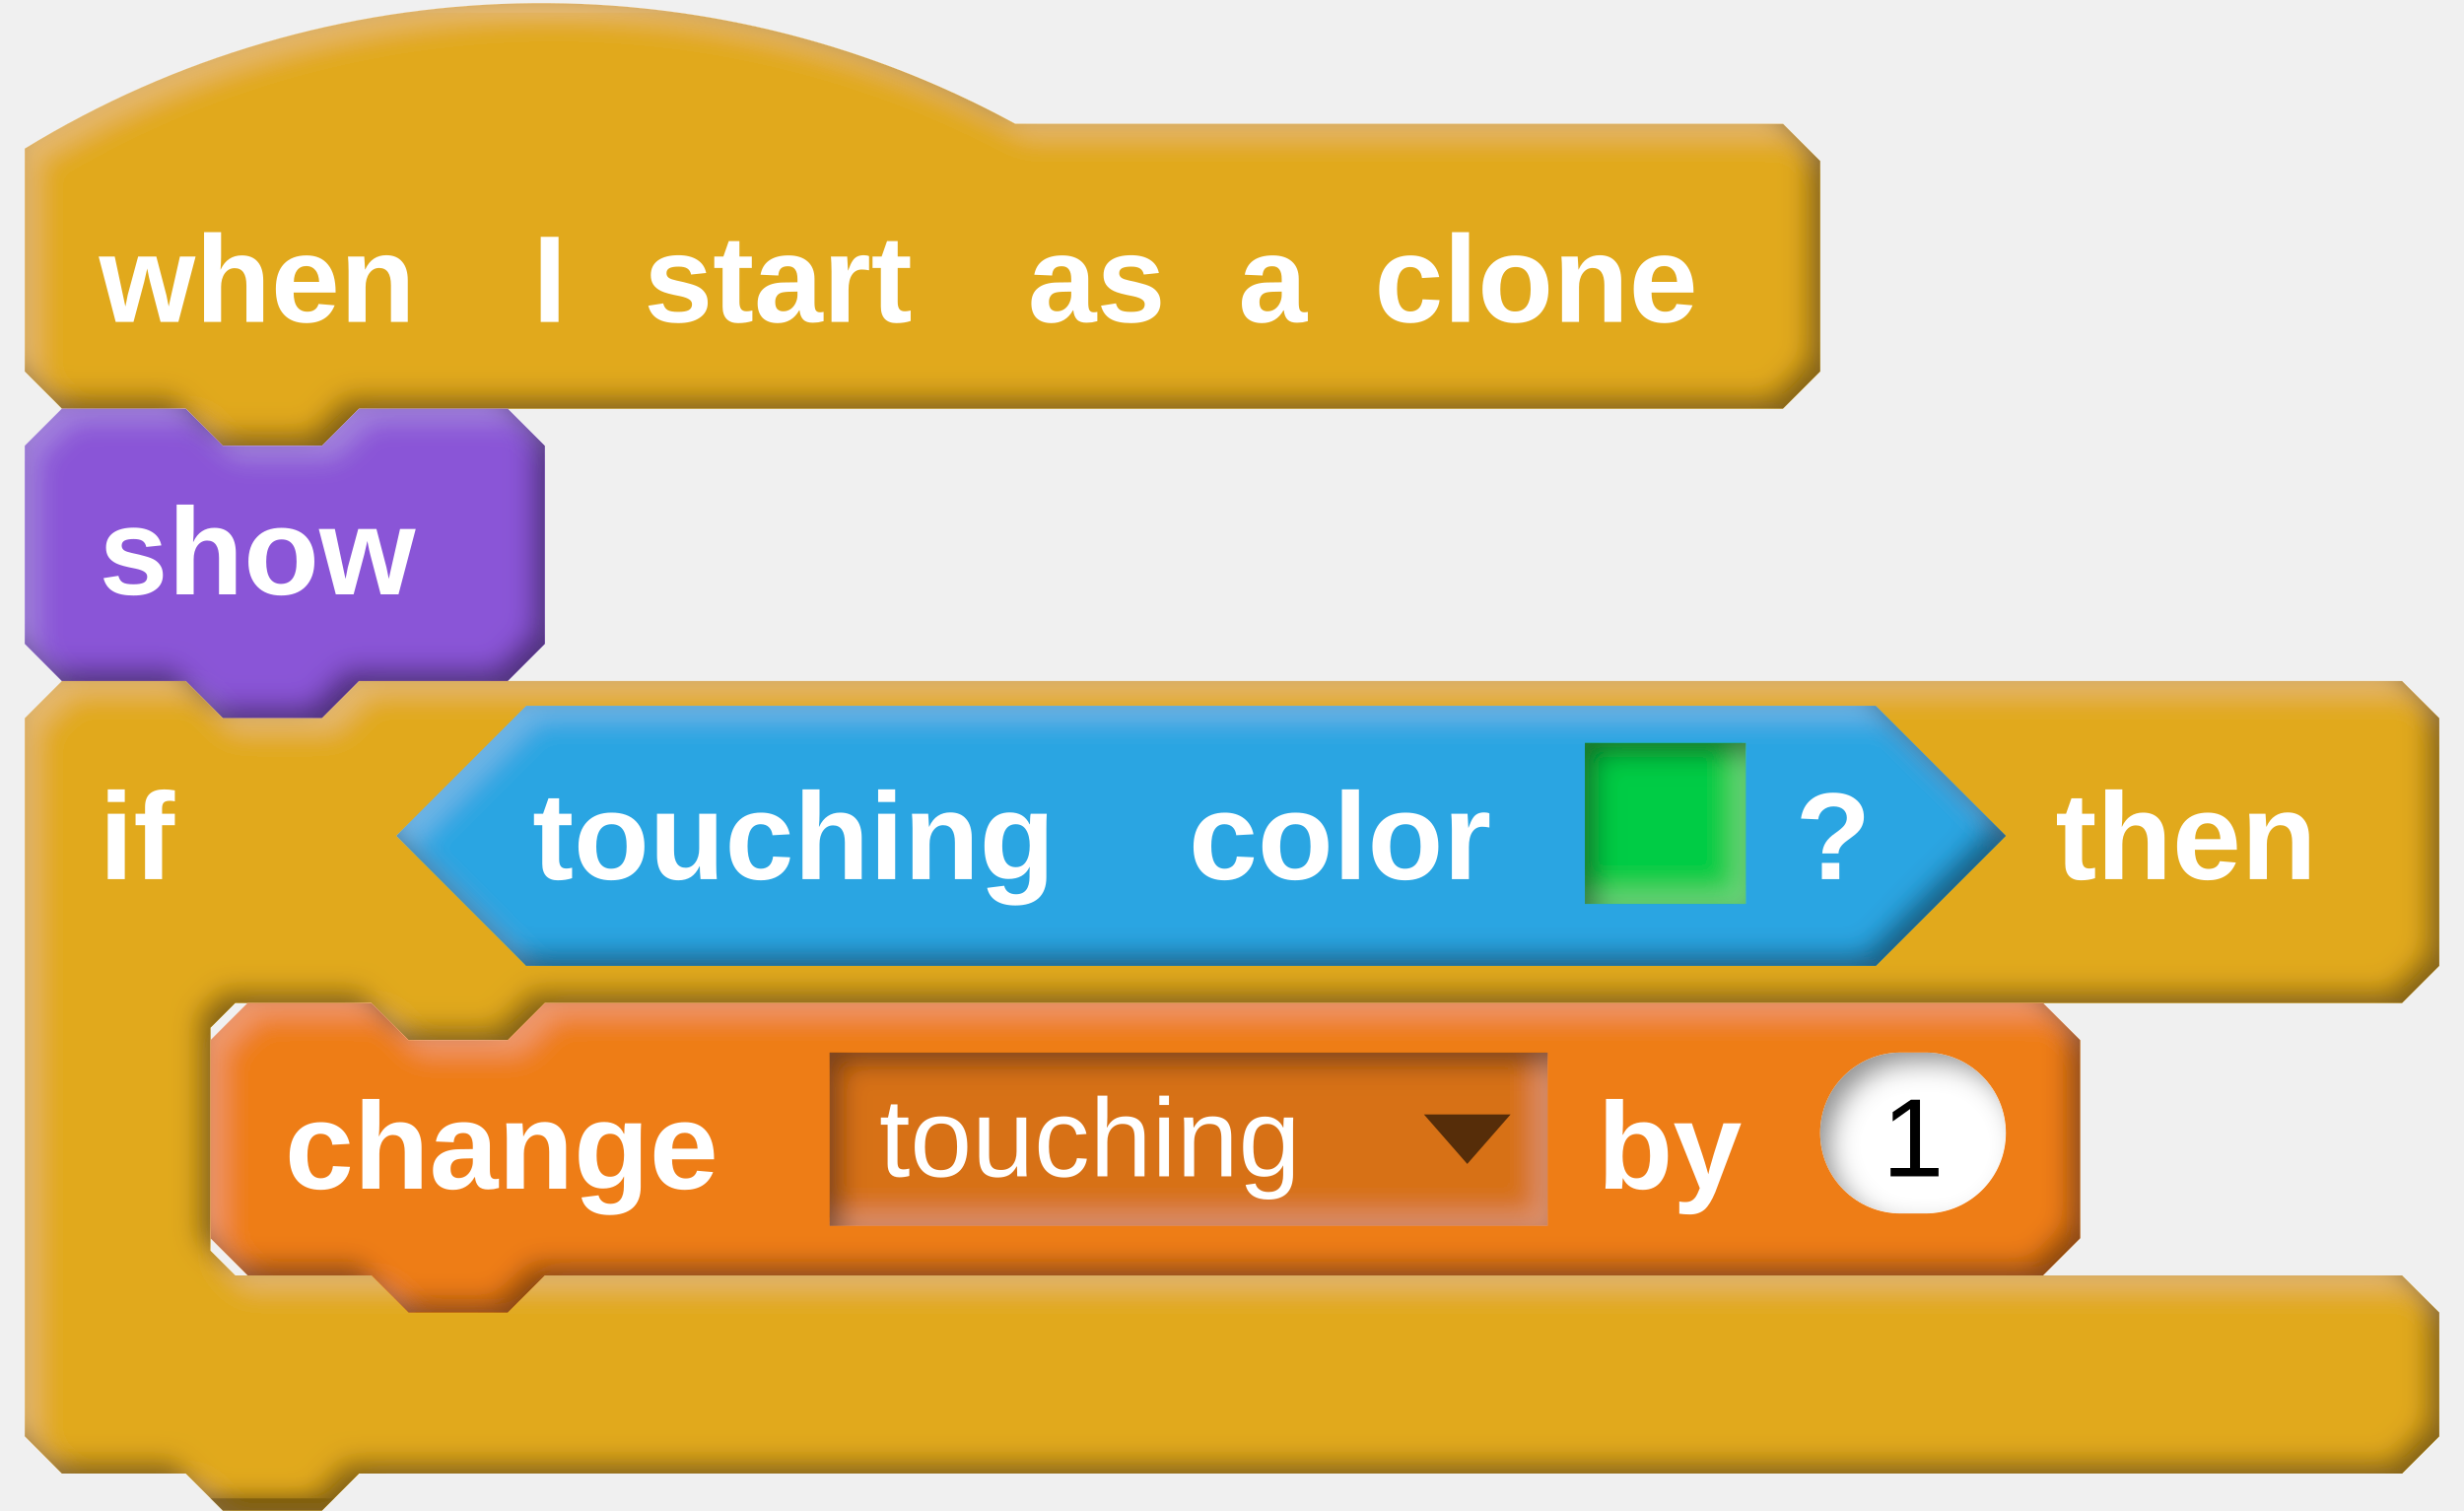
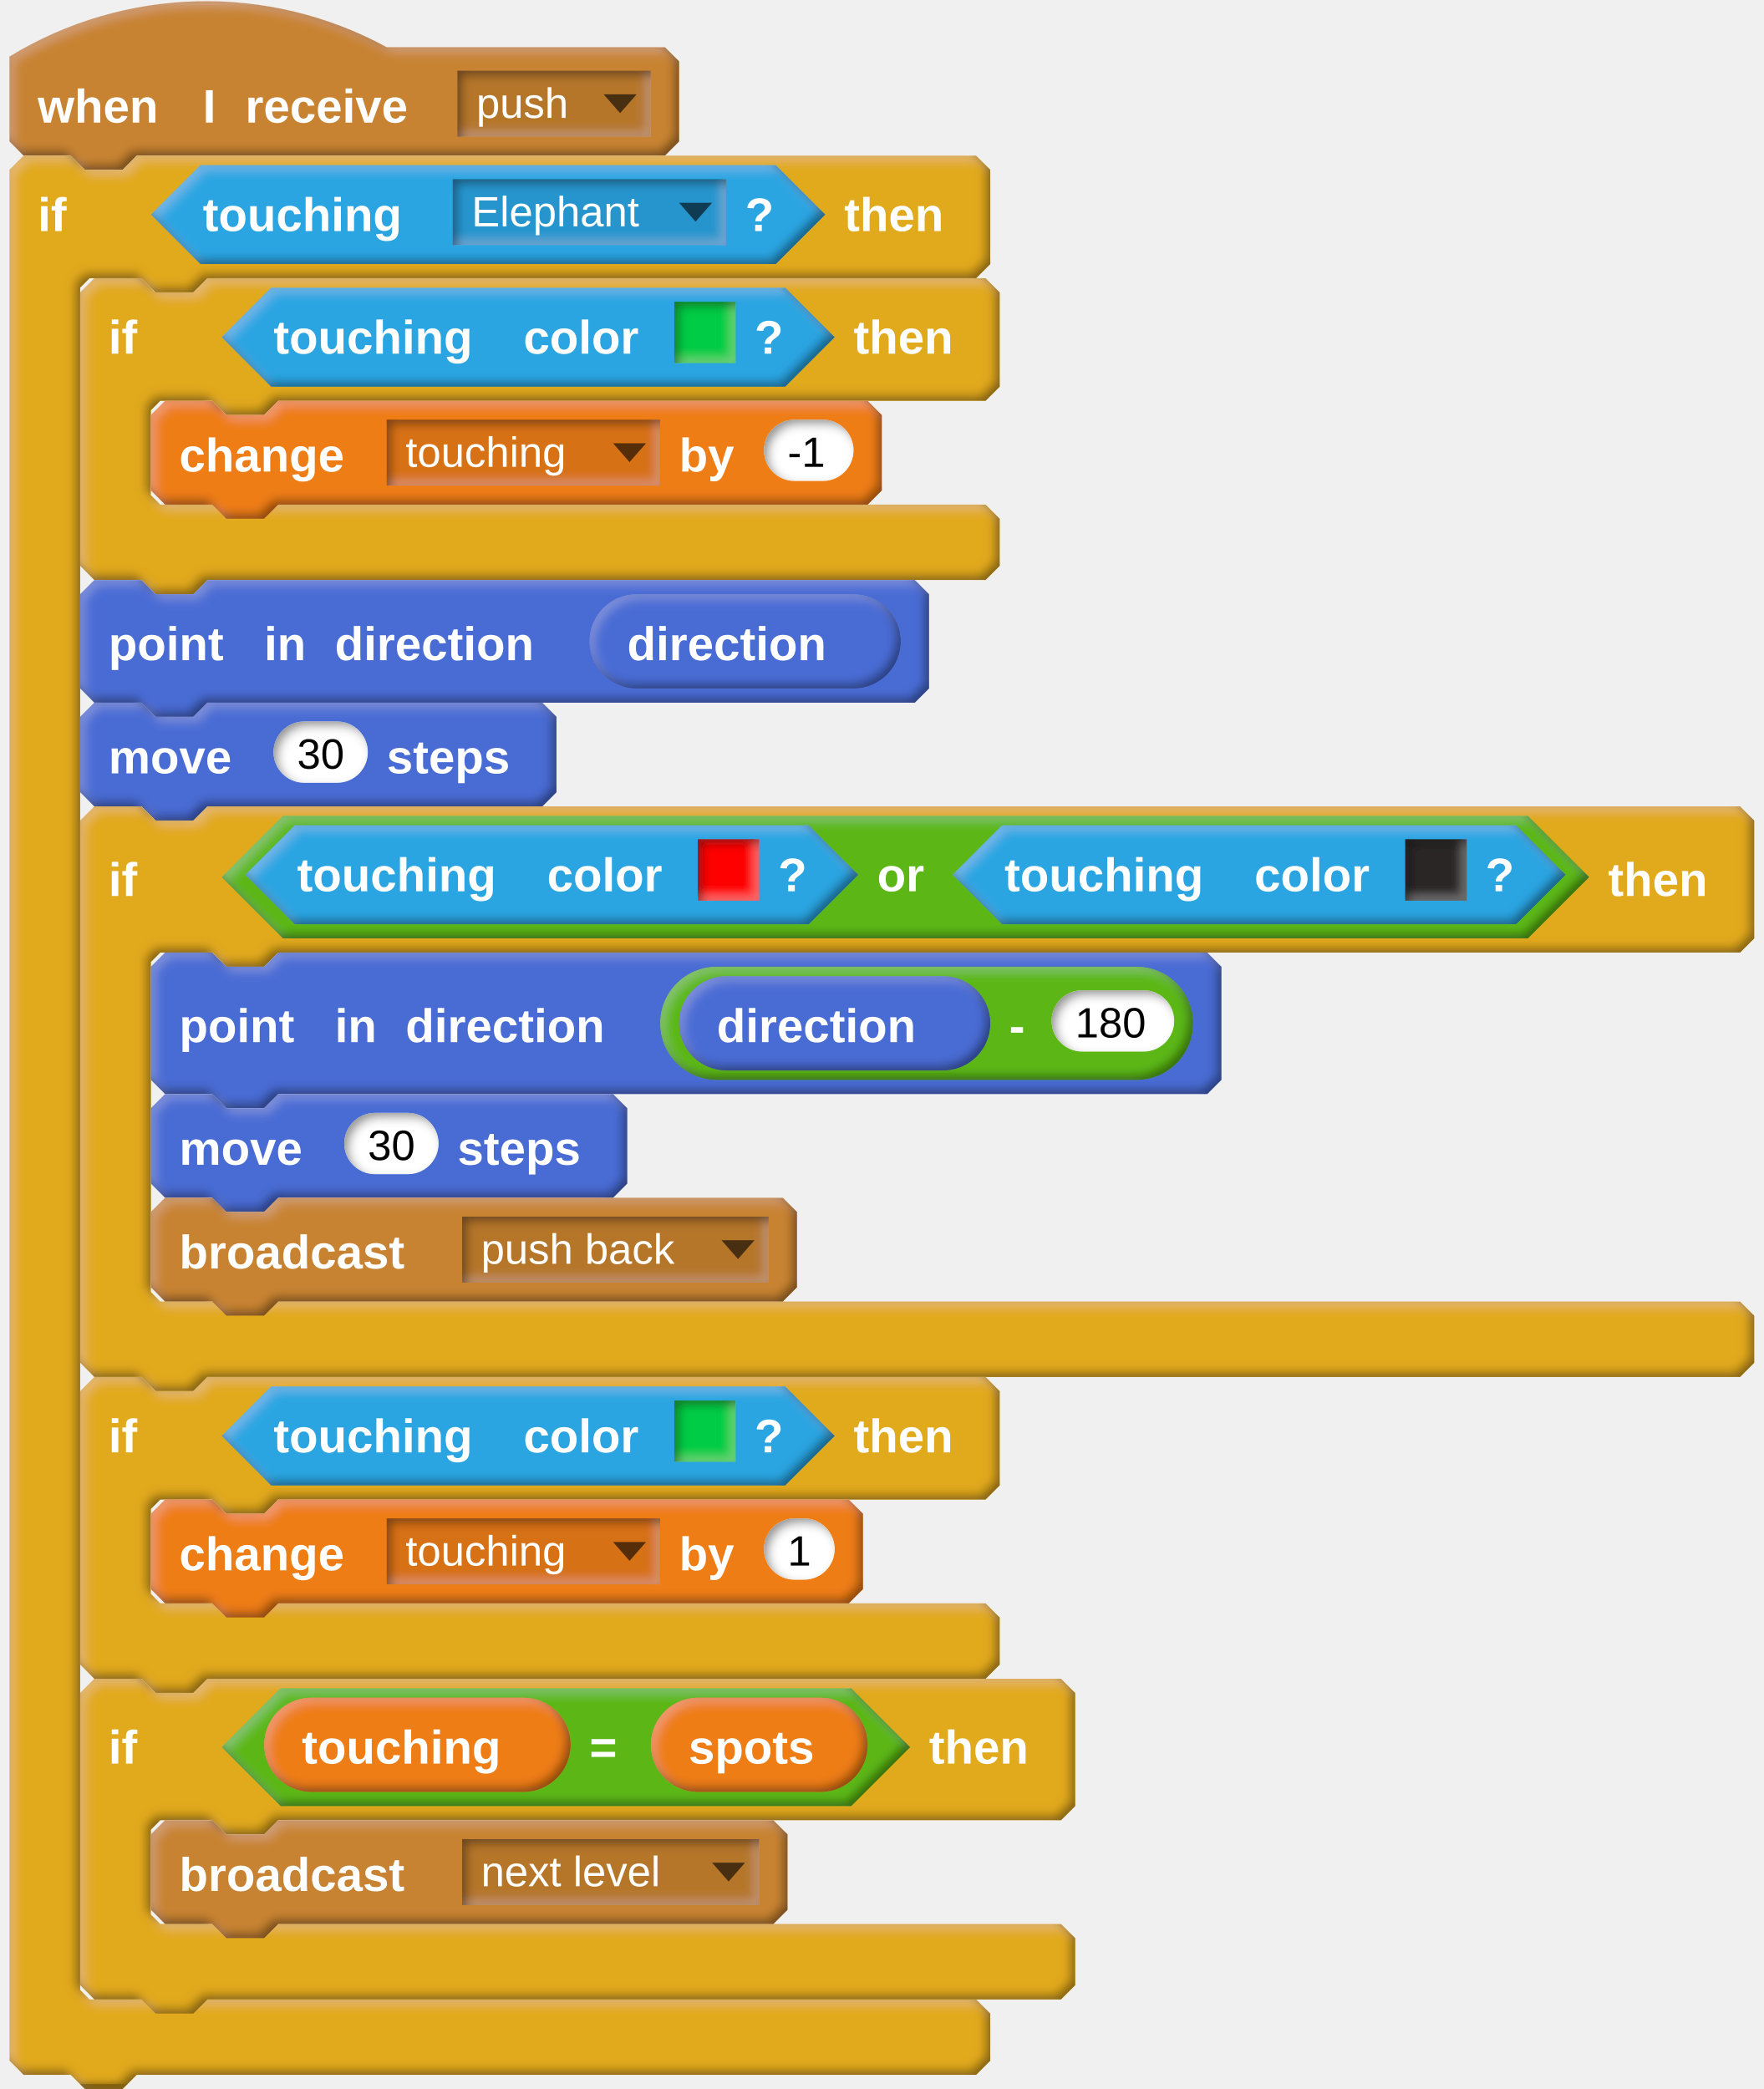
- <svg xmlns="http://www.w3.org/2000/svg" version="1.1" width="199" height="122">
+ <svg xmlns="http://www.w3.org/2000/svg" version="1.1" width="374" height="443">
  <defs>
    <filter id="bevelFilter" x0="-50%" y0="-50%" width="200%" height="200%">
      <feGaussianBlur result="blur-1" in="SourceAlpha" stdDeviation="1 1" />
      <feFlood result="flood-2" in="undefined" flood-color="#fff" flood-opacity="0.15" />
      <feOffset result="offset-3" in="blur-1" dx="1" dy="1" />
      <feComposite result="comp-4" operator="arithmetic" in="SourceAlpha" in2="offset-3" k2="1" k3="-1" />
      <feComposite result="comp-5" operator="in" in="flood-2" in2="comp-4" />
      <feFlood result="flood-6" in="undefined" flood-color="#000" flood-opacity="0.7" />
      <feOffset result="offset-7" in="blur-1" dx="-1" dy="-1" />
      <feComposite result="comp-8" operator="arithmetic" in="SourceAlpha" in2="offset-7" k2="1" k3="-1" />
      <feComposite result="comp-9" operator="in" in="flood-6" in2="comp-8" />
      <feMerge result="merge-10">
        <feMergeNode in="SourceGraphic" />
        <feMergeNode in="comp-5" />
        <feMergeNode in="comp-9" />
      </feMerge>
    </filter>
    <filter id="inputBevelFilter" x0="-50%" y0="-50%" width="200%" height="200%">
      <feGaussianBlur result="blur-1" in="SourceAlpha" stdDeviation="1 1" />
      <feFlood result="flood-2" in="undefined" flood-color="#fff" flood-opacity="0.15" />
      <feOffset result="offset-3" in="blur-1" dx="-1" dy="-1" />
      <feComposite result="comp-4" operator="arithmetic" in="SourceAlpha" in2="offset-3" k2="1" k3="-1" />
      <feComposite result="comp-5" operator="in" in="flood-2" in2="comp-4" />
      <feFlood result="flood-6" in="undefined" flood-color="#000" flood-opacity="0.7" />
      <feOffset result="offset-7" in="blur-1" dx="1" dy="1" />
      <feComposite result="comp-8" operator="arithmetic" in="SourceAlpha" in2="offset-7" k2="1" k3="-1" />
      <feComposite result="comp-9" operator="in" in="flood-6" in2="comp-8" />
      <feMerge result="merge-10">
        <feMergeNode in="SourceGraphic" />
        <feMergeNode in="comp-5" />
        <feMergeNode in="comp-9" />
      </feMerge>
    </filter>
    <filter id="inputDarkFilter" x0="-50%" y0="-50%" width="200%" height="200%">
      <feFlood result="flood-1" in="undefined" flood-color="#000" flood-opacity="0.2" />
      <feComposite result="comp-2" operator="in" in="flood-1" in2="SourceAlpha" />
      <feMerge result="merge-3">
        <feMergeNode in="SourceGraphic" />
        <feMergeNode in="comp-2" />
      </feMerge>
    </filter>
    <path d="M1.504 21L0 19.493 4.567 0h1.948l-.5 2.418s1.002-.502 3.006 0c2.006.503 3.008 2.01 6.517 2.01 3.508 0 4.463-.545 4.463-.545l-.823 9.892s-2.137 1.005-5.144.696c-3.007-.307-3.007-2.007-6.014-2.51-3.008-.502-4.512.503-4.512.503L1.504 21z" fill="#3f8d15" id="greenFlag" />
    <path d="M6.724 0C3.01 0 0 2.91 0 6.5c0 2.316 1.253 4.35 3.14 5.5H5.17v-1.256C3.364 10.126 2.07 8.46 2.07 6.5 2.07 4.015 4.152 2 6.723 2c1.14 0 2.184.396 2.993 1.053L8.31 4.13c-.45.344-.398.826.11 1.08L15 8.5 13.858.992c-.083-.547-.514-.714-.963-.37l-1.532 1.172A6.825 6.825 0 0 0 6.723 0z" fill="#fff" id="turnRight" />
    <path d="M3.637 1.794A6.825 6.825 0 0 1 8.277 0C11.99 0 15 2.91 15 6.5c0 2.316-1.253 4.35-3.14 5.5H9.83v-1.256c1.808-.618 3.103-2.285 3.103-4.244 0-2.485-2.083-4.5-4.654-4.5-1.14 0-2.184.396-2.993 1.053L6.69 4.13c.45.344.398.826-.11 1.08L0 8.5 1.142.992c.083-.547.514-.714.963-.37l1.532 1.172z" fill="#fff" id="turnLeft" />
    <path d="M0 0L4 4L0 8Z" fill="#111" id="addInput" />
    <path d="M4 0L4 8L0 4Z" fill="#111" id="delInput" />
    <g id="loopArrow">
      <path d="M8 0l2 -2l0 -3l3 0l-4 -5l-4 5l3 0l0 3l-8 0l0 2" fill="#000" opacity="0.3" />
      <path d="M8 0l2 -2l0 -3l3 0l-4 -5l-4 5l3 0l0 3l-8 0l0 2" fill="#fff" opacity="0.9" transform="translate(-1 -1)" />
    </g>
    <style>.sb-label{font-family:Lucida Grande,Verdana,Arial,DejaVu Sans,sans-serif;font-weight:700;fill:#fff;font-size:10px;word-spacing:+1px}.sb-obsolete{fill:#d42828}.sb-motion{fill:#4a6cd4}.sb-looks{fill:#8a55d7}.sb-sound{fill:#bb42c3}.sb-pen{fill:#0e9a6c}.sb-events{fill:#c88330}.sb-control{fill:#e1a91a}.sb-sensing{fill:#2ca5e2}.sb-operators{fill:#5cb712}.sb-variables{fill:#ee7d16}.sb-list{fill:#cc5b22}.sb-custom{fill:#632d99}.sb-custom-arg{fill:#5947b1}.sb-extension{fill:#4b4a60}.sb-grey{fill:#969696}.sb-bevel{filter:url(#bevelFilter)}.sb-input{filter:url(#inputBevelFilter)}.sb-input-number,.sb-input-number-dropdown,.sb-input-string{fill:#fff}.sb-literal-dropdown,.sb-literal-number,.sb-literal-number-dropdown,.sb-literal-string{font-weight:400;font-size:9px;word-spacing:0}.sb-literal-number,.sb-literal-number-dropdown,.sb-literal-string{fill:#000}.sb-darker{filter:url(#inputDarkFilter)}.sb-outline{stroke:#fff;stroke-opacity:.2;stroke-width:2;fill:none}.sb-define-hat-cap{stroke:#632d99;stroke-width:1;fill:#8e2ec2}.sb-comment{fill:#ffffa5;stroke:#d0d1d2;stroke-width:1}.sb-comment-line{fill:#ffff80}.sb-comment-label{font-family:Helevetica,Arial,DejaVu Sans,sans-serif;font-weight:700;fill:#5c5d5f;word-spacing:0;font-size:12px}</style>
  </defs>
  <g>
    <g transform="translate(0 0)">
      <g transform="translate(2 0)">
-         <path d="M 0 12 L 0 12 A 80 80 0 0 1 80 10 L 142 10 L 145 13 L 145 30 L 142 33 L 27 33 L 24 36 L 16 36 L 13 33 L 3 33 L 0 30 Z" class="sb-control sb-bevel" />
+         <path d="M 0 12 L 0 12 A 80 80 0 0 1 80 10 L 139 10 L 142 13 L 142 30 L 139 33 L 27 33 L 24 36 L 16 36 L 13 33 L 3 33 L 0 30 Z" class="sb-events sb-bevel" />
        <text x="0" y="10" class="sb-label " transform="translate(6 16)">when</text>
        <text x="0" y="10" class="sb-label " transform="translate(41 16)">I</text>
-         <text x="0" y="10" class="sb-label " transform="translate(50 16)">start</text>
-         <text x="0" y="10" class="sb-label " transform="translate(81 16)">as</text>
-         <text x="0" y="10" class="sb-label " transform="translate(98 16)">a</text>
-         <text x="0" y="10" class="sb-label " transform="translate(109 16)">clone</text>
+         <text x="0" y="10" class="sb-label " transform="translate(50 16)">receive</text>
+         <g transform="translate(95 15)">
+           <g width="41" height="14" class="sb-input sb-input-dropdown">
+             <rect x="0" y="0" width="41" height="14" class="sb-events sb-darker" />
+           </g>
+           <text x="0" y="10" class="sb-label sb-literal-dropdown" transform="translate(4 0)">push</text>
+           <polygon points="7 0 3.5 4 0 0" fill="#000" opacity="0.6" transform="translate(31 5)" />
+         </g>
      </g>
      <g transform="translate(2 33)">
-         <path d="M 0 3 L 3 0 L 13 0 L 16 3 L 24 3 L 27 0 L 39 0 L 42 3 L 42 19 L 39 22 L 27 22 L 24 25 L 16 25 L 13 22 L 3 22 L 0 19 Z" class="sb-looks sb-bevel" />
-         <text x="0" y="10" class="sb-label " transform="translate(6 5)">show</text>
-       </g>
-       <g transform="translate(2 55)">
-         <path d="M 0 3 L 3 0 L 13 0 L 16 3 L 24 3 L 27 0 L 192 0 L 195 3 L 195 23 L 192 26 L 42 26 L 39 29 L 31 29 L 28 26 L 17 26 L 15 28 L 15 46 L 17 48 L 192 48 L 195 51 L 195 61 L 192 64 L 27 64 L 24 67 L 16 67 L 13 64 L 3 64 L 0 61" class="sb-control sb-bevel" />
+         <path d="M 0 3 L 3 0 L 13 0 L 16 3 L 24 3 L 27 0 L 205 0 L 208 3 L 208 23 L 205 26 L 42 26 L 39 29 L 31 29 L 28 26 L 17 26 L 15 28 L 15 389 L 17 391 L 205 391 L 208 394 L 208 404 L 205 407 L 27 407 L 24 410 L 16 410 L 13 407 L 3 407 L 0 404" class="sb-control sb-bevel" />
        <text x="0" y="10" class="sb-label " transform="translate(6 6)">if</text>
        <g transform="translate(30 2)">
-           <path d="M 10.5 0 L 119.5 0 130 10.5 L 130 10.5 119.5 21 L 10.5 21 0 10.5 L 0 10.5 10.5 0 Z" class="sb-sensing sb-bevel" />
+           <path d="M 10.5 0 L 132.5 0 143 10.5 L 143 10.5 132.5 21 L 10.5 21 0 10.5 L 0 10.5 10.5 0 Z" class="sb-sensing sb-bevel" />
          <text x="0" y="10" class="sb-label " transform="translate(11 4)">touching</text>
-           <text x="0" y="10" class="sb-label " transform="translate(64 4)">color</text>
-           <g transform="translate(96 3)">
-             <rect x="0" y="0" width="13" height="13" fill="#0c4" class="sb-input sb-input-color" />
-           </g>
-           <text x="0" y="10" class="sb-label " transform="translate(113 4)">?</text>
+           <g transform="translate(64 3)">
+             <g width="58" height="14" class="sb-input sb-input-dropdown">
+               <rect x="0" y="0" width="58" height="14" class="sb-sensing sb-darker" />
+             </g>
+             <text x="0" y="10" class="sb-label sb-literal-dropdown" transform="translate(4 0)">Elephant</text>
+             <polygon points="7 0 3.5 4 0 0" fill="#000" opacity="0.6" transform="translate(48 5)" />
+           </g>
+           <text x="0" y="10" class="sb-label " transform="translate(126 4)">?</text>
        </g>
-         <text x="0" y="10" class="sb-label " transform="translate(164 6)">then</text>
+         <text x="0" y="10" class="sb-label " transform="translate(177 6)">then</text>
        <g transform="translate(15 26)">
          <g transform="translate(0 0)">
-             <path d="M 0 3 L 3 0 L 13 0 L 16 3 L 24 3 L 27 0 L 148 0 L 151 3 L 151 19 L 148 22 L 27 22 L 24 25 L 16 25 L 13 22 L 3 22 L 0 19 Z" class="sb-variables sb-bevel" />
-             <text x="0" y="10" class="sb-label " transform="translate(6 5)">change</text>
-             <g transform="translate(50 4)">
-               <g width="58" height="14" class="sb-input sb-input-dropdown">
-                 <rect x="0" y="0" width="58" height="14" class="sb-variables sb-darker" />
-               </g>
-               <text x="0" y="10" class="sb-label sb-literal-dropdown" transform="translate(4 0)">touching</text>
-               <polygon points="7 0 3.5 4 0 0" fill="#000" opacity="0.6" transform="translate(48 5)" />
-             </g>
-             <text x="0" y="10" class="sb-label " transform="translate(112 5)">by</text>
-             <g transform="translate(130 4)">
-               <path d="M 6.5 0 L 8.5 0 A 6.5 6.5 0 0 1 8.5 13 L 6.5 13 A 6.5 6.5 0 0 1 6.5 0 Z" class="sb-input sb-input-number" />
-               <text x="0" y="10" class="sb-label sb-literal-number" transform="translate(5 0)">1</text>
+             <path d="M 0 3 L 3 0 L 13 0 L 16 3 L 24 3 L 27 0 L 192 0 L 195 3 L 195 23 L 192 26 L 42 26 L 39 29 L 31 29 L 28 26 L 17 26 L 15 28 L 15 46 L 17 48 L 192 48 L 195 51 L 195 61 L 192 64 L 27 64 L 24 67 L 16 67 L 13 64 L 3 64 L 0 61" class="sb-control sb-bevel" />
+             <text x="0" y="10" class="sb-label " transform="translate(6 6)">if</text>
+             <g transform="translate(30 2)">
+               <path d="M 10.5 0 L 119.5 0 130 10.5 L 130 10.5 119.5 21 L 10.5 21 0 10.5 L 0 10.5 10.5 0 Z" class="sb-sensing sb-bevel" />
+               <text x="0" y="10" class="sb-label " transform="translate(11 4)">touching</text>
+               <text x="0" y="10" class="sb-label " transform="translate(64 4)">color</text>
+               <g transform="translate(96 3)">
+                 <rect x="0" y="0" width="13" height="13" fill="#0c4" class="sb-input sb-input-color" />
+               </g>
+               <text x="0" y="10" class="sb-label " transform="translate(113 4)">?</text>
+             </g>
+             <text x="0" y="10" class="sb-label " transform="translate(164 6)">then</text>
+             <g transform="translate(15 26)">
+               <g transform="translate(0 0)">
+                 <path d="M 0 3 L 3 0 L 13 0 L 16 3 L 24 3 L 27 0 L 152 0 L 155 3 L 155 19 L 152 22 L 27 22 L 24 25 L 16 25 L 13 22 L 3 22 L 0 19 Z" class="sb-variables sb-bevel" />
+                 <text x="0" y="10" class="sb-label " transform="translate(6 5)">change</text>
+                 <g transform="translate(50 4)">
+                   <g width="58" height="14" class="sb-input sb-input-dropdown">
+                     <rect x="0" y="0" width="58" height="14" class="sb-variables sb-darker" />
+                   </g>
+                   <text x="0" y="10" class="sb-label sb-literal-dropdown" transform="translate(4 0)">touching</text>
+                   <polygon points="7 0 3.5 4 0 0" fill="#000" opacity="0.6" transform="translate(48 5)" />
+                 </g>
+                 <text x="0" y="10" class="sb-label " transform="translate(112 5)">by</text>
+                 <g transform="translate(130 4)">
+                   <path d="M 6.5 0 L 12.5 0 A 6.5 6.5 0 0 1 12.5 13 L 6.5 13 A 6.5 6.5 0 0 1 6.5 0 Z" class="sb-input sb-input-number" />
+                   <text x="0" y="10" class="sb-label sb-literal-number" transform="translate(5 0)">-1</text>
+                 </g>
+               </g>
+             </g>
+           </g>
+           <g transform="translate(0 64)">
+             <path d="M 0 3 L 3 0 L 13 0 L 16 3 L 24 3 L 27 0 L 177 0 L 180 3 L 180 23 L 177 26 L 27 26 L 24 29 L 16 29 L 13 26 L 3 26 L 0 23 Z" class="sb-motion sb-bevel" />
+             <text x="0" y="10" class="sb-label " transform="translate(6 7)">point</text>
+             <text x="0" y="10" class="sb-label " transform="translate(39 7)">in</text>
+             <text x="0" y="10" class="sb-label " transform="translate(54 7)">direction</text>
+             <g transform="translate(108 3)">
+               <path d="M 10 0 L 56 0 A 10 10 0 0 1 56 20 L 10 20 A 10 10 0 0 1 10 0 Z" class="sb-motion sb-bevel" />
+               <text x="0" y="10" class="sb-label " transform="translate(8 4)">direction</text>
+             </g>
+           </g>
+           <g transform="translate(0 90)">
+             <path d="M 0 3 L 3 0 L 13 0 L 16 3 L 24 3 L 27 0 L 98 0 L 101 3 L 101 19 L 98 22 L 27 22 L 24 25 L 16 25 L 13 22 L 3 22 L 0 19 Z" class="sb-motion sb-bevel" />
+             <text x="0" y="10" class="sb-label " transform="translate(6 5)">move</text>
+             <g transform="translate(41 4)">
+               <path d="M 6.5 0 L 13.5 0 A 6.5 6.5 0 0 1 13.5 13 L 6.5 13 A 6.5 6.5 0 0 1 6.5 0 Z" class="sb-input sb-input-number" />
+               <text x="0" y="10" class="sb-label sb-literal-number" transform="translate(5 0)">30</text>
+             </g>
+             <text x="0" y="10" class="sb-label " transform="translate(65 5)">steps</text>
+           </g>
+           <g transform="translate(0 112)">
+             <path d="M 0 3 L 3 0 L 13 0 L 16 3 L 24 3 L 27 0 L 352 0 L 355 3 L 355 28 L 352 31 L 42 31 L 39 34 L 31 34 L 28 31 L 17 31 L 15 33 L 15 103 L 17 105 L 352 105 L 355 108 L 355 118 L 352 121 L 27 121 L 24 124 L 16 124 L 13 121 L 3 121 L 0 118" class="sb-control sb-bevel" />
+             <text x="0" y="10" class="sb-label " transform="translate(6 9)">if</text>
+             <g transform="translate(30 2)">
+               <path d="M 13 0 L 277 0 290 13 L 290 13 277 26 L 13 26 0 13 L 0 13 13 0 Z" class="sb-operators sb-bevel" />
+               <g transform="translate(5 2)">
+                 <path d="M 10.5 0 L 119.5 0 130 10.5 L 130 10.5 119.5 21 L 10.5 21 0 10.5 L 0 10.5 10.5 0 Z" class="sb-sensing sb-bevel" />
+                 <text x="0" y="10" class="sb-label " transform="translate(11 4)">touching</text>
+                 <text x="0" y="10" class="sb-label " transform="translate(64 4)">color</text>
+                 <g transform="translate(96 3)">
+                   <rect x="0" y="0" width="13" height="13" fill="#f00" class="sb-input sb-input-color" />
+                 </g>
+                 <text x="0" y="10" class="sb-label " transform="translate(113 4)">?</text>
+               </g>
+               <text x="0" y="10" class="sb-label " transform="translate(139 6)">or</text>
+               <g transform="translate(155 2)">
+                 <path d="M 10.5 0 L 119.5 0 130 10.5 L 130 10.5 119.5 21 L 10.5 21 0 10.5 L 0 10.5 10.5 0 Z" class="sb-sensing sb-bevel" />
+                 <text x="0" y="10" class="sb-label " transform="translate(11 4)">touching</text>
+                 <text x="0" y="10" class="sb-label " transform="translate(64 4)">color</text>
+                 <g transform="translate(96 3)">
+                   <rect x="0" y="0" width="13" height="13" fill="#2a2725" class="sb-input sb-input-color" />
+                 </g>
+                 <text x="0" y="10" class="sb-label " transform="translate(113 4)">?</text>
+               </g>
+             </g>
+             <text x="0" y="10" class="sb-label " transform="translate(324 9)">then</text>
+             <g transform="translate(15 31)">
+               <g transform="translate(0 0)">
+                 <path d="M 0 3 L 3 0 L 13 0 L 16 3 L 24 3 L 27 0 L 224 0 L 227 3 L 227 27 L 224 30 L 27 30 L 24 33 L 16 33 L 13 30 L 3 30 L 0 27 Z" class="sb-motion sb-bevel" />
+                 <text x="0" y="10" class="sb-label " transform="translate(6 9)">point</text>
+                 <text x="0" y="10" class="sb-label " transform="translate(39 9)">in</text>
+                 <text x="0" y="10" class="sb-label " transform="translate(54 9)">direction</text>
+                 <g transform="translate(108 3)">
+                   <path d="M 12 0 L 101 0 A 12 12 0 0 1 101 24 L 12 24 A 12 12 0 0 1 12 0 Z" class="sb-operators sb-bevel" />
+                   <g transform="translate(4 2)">
+                     <path d="M 10 0 L 56 0 A 10 10 0 0 1 56 20 L 10 20 A 10 10 0 0 1 10 0 Z" class="sb-motion sb-bevel" />
+                     <text x="0" y="10" class="sb-label " transform="translate(8 4)">direction</text>
+                   </g>
+                   <text x="0" y="10" class="sb-label " transform="translate(74 6)">-</text>
+                   <g transform="translate(83 5)">
+                     <path d="M 6.5 0 L 19.5 0 A 6.5 6.5 0 0 1 19.5 13 L 6.5 13 A 6.5 6.5 0 0 1 6.5 0 Z" class="sb-input sb-input-number" />
+                     <text x="0" y="10" class="sb-label sb-literal-number" transform="translate(5 0)">180</text>
+                   </g>
+                 </g>
+               </g>
+               <g transform="translate(0 30)">
+                 <path d="M 0 3 L 3 0 L 13 0 L 16 3 L 24 3 L 27 0 L 98 0 L 101 3 L 101 19 L 98 22 L 27 22 L 24 25 L 16 25 L 13 22 L 3 22 L 0 19 Z" class="sb-motion sb-bevel" />
+                 <text x="0" y="10" class="sb-label " transform="translate(6 5)">move</text>
+                 <g transform="translate(41 4)">
+                   <path d="M 6.5 0 L 13.5 0 A 6.5 6.5 0 0 1 13.5 13 L 6.5 13 A 6.5 6.5 0 0 1 6.5 0 Z" class="sb-input sb-input-number" />
+                   <text x="0" y="10" class="sb-label sb-literal-number" transform="translate(5 0)">30</text>
+                 </g>
+                 <text x="0" y="10" class="sb-label " transform="translate(65 5)">steps</text>
+               </g>
+               <g transform="translate(0 52)">
+                 <path d="M 0 3 L 3 0 L 13 0 L 16 3 L 24 3 L 27 0 L 134 0 L 137 3 L 137 19 L 134 22 L 27 22 L 24 25 L 16 25 L 13 22 L 3 22 L 0 19 Z" class="sb-events sb-bevel" />
+                 <text x="0" y="10" class="sb-label " transform="translate(6 5)">broadcast</text>
+                 <g transform="translate(66 4)">
+                   <g width="65" height="14" class="sb-input sb-input-dropdown">
+                     <rect x="0" y="0" width="65" height="14" class="sb-events sb-darker" />
+                   </g>
+                   <text x="0" y="10" class="sb-label sb-literal-dropdown" transform="translate(4 0)">push back</text>
+                   <polygon points="7 0 3.5 4 0 0" fill="#000" opacity="0.6" transform="translate(55 5)" />
+                 </g>
+               </g>
+             </g>
+           </g>
+           <g transform="translate(0 233)">
+             <path d="M 0 3 L 3 0 L 13 0 L 16 3 L 24 3 L 27 0 L 192 0 L 195 3 L 195 23 L 192 26 L 42 26 L 39 29 L 31 29 L 28 26 L 17 26 L 15 28 L 15 46 L 17 48 L 192 48 L 195 51 L 195 61 L 192 64 L 27 64 L 24 67 L 16 67 L 13 64 L 3 64 L 0 61" class="sb-control sb-bevel" />
+             <text x="0" y="10" class="sb-label " transform="translate(6 6)">if</text>
+             <g transform="translate(30 2)">
+               <path d="M 10.5 0 L 119.5 0 130 10.5 L 130 10.5 119.5 21 L 10.5 21 0 10.5 L 0 10.5 10.5 0 Z" class="sb-sensing sb-bevel" />
+               <text x="0" y="10" class="sb-label " transform="translate(11 4)">touching</text>
+               <text x="0" y="10" class="sb-label " transform="translate(64 4)">color</text>
+               <g transform="translate(96 3)">
+                 <rect x="0" y="0" width="13" height="13" fill="#0c4" class="sb-input sb-input-color" />
+               </g>
+               <text x="0" y="10" class="sb-label " transform="translate(113 4)">?</text>
+             </g>
+             <text x="0" y="10" class="sb-label " transform="translate(164 6)">then</text>
+             <g transform="translate(15 26)">
+               <g transform="translate(0 0)">
+                 <path d="M 0 3 L 3 0 L 13 0 L 16 3 L 24 3 L 27 0 L 148 0 L 151 3 L 151 19 L 148 22 L 27 22 L 24 25 L 16 25 L 13 22 L 3 22 L 0 19 Z" class="sb-variables sb-bevel" />
+                 <text x="0" y="10" class="sb-label " transform="translate(6 5)">change</text>
+                 <g transform="translate(50 4)">
+                   <g width="58" height="14" class="sb-input sb-input-dropdown">
+                     <rect x="0" y="0" width="58" height="14" class="sb-variables sb-darker" />
+                   </g>
+                   <text x="0" y="10" class="sb-label sb-literal-dropdown" transform="translate(4 0)">touching</text>
+                   <polygon points="7 0 3.5 4 0 0" fill="#000" opacity="0.6" transform="translate(48 5)" />
+                 </g>
+                 <text x="0" y="10" class="sb-label " transform="translate(112 5)">by</text>
+                 <g transform="translate(130 4)">
+                   <path d="M 6.5 0 L 8.5 0 A 6.5 6.5 0 0 1 8.5 13 L 6.5 13 A 6.5 6.5 0 0 1 6.5 0 Z" class="sb-input sb-input-number" />
+                   <text x="0" y="10" class="sb-label sb-literal-number" transform="translate(5 0)">1</text>
+                 </g>
+               </g>
+             </g>
+           </g>
+           <g transform="translate(0 297)">
+             <path d="M 0 3 L 3 0 L 13 0 L 16 3 L 24 3 L 27 0 L 208 0 L 211 3 L 211 27 L 208 30 L 42 30 L 39 33 L 31 33 L 28 30 L 17 30 L 15 32 L 15 50 L 17 52 L 208 52 L 211 55 L 211 65 L 208 68 L 27 68 L 24 71 L 16 71 L 13 68 L 3 68 L 0 65" class="sb-control sb-bevel" />
+             <text x="0" y="10" class="sb-label " transform="translate(6 8)">if</text>
+             <g transform="translate(30 2)">
+               <path d="M 12.5 0 L 133.5 0 146 12.5 L 146 12.5 133.5 25 L 12.5 25 0 12.5 L 0 12.5 12.5 0 Z" class="sb-operators sb-bevel" />
+               <g transform="translate(9 2)">
+                 <path d="M 10 0 L 55 0 A 10 10 0 0 1 55 20 L 10 20 A 10 10 0 0 1 10 0 Z" class="sb-variables sb-bevel" />
+                 <text x="0" y="10" class="sb-label " transform="translate(8 4)">touching</text>
+               </g>
+               <text x="0" y="10" class="sb-label " transform="translate(78 6)">=</text>
+               <g transform="translate(91 2)">
+                 <path d="M 10 0 L 36 0 A 10 10 0 0 1 36 20 L 10 20 A 10 10 0 0 1 10 0 Z" class="sb-variables sb-bevel" />
+                 <text x="0" y="10" class="sb-label " transform="translate(8 4)">spots</text>
+               </g>
+             </g>
+             <text x="0" y="10" class="sb-label " transform="translate(180 8)">then</text>
+             <g transform="translate(15 30)">
+               <g transform="translate(0 0)">
+                 <path d="M 0 3 L 3 0 L 13 0 L 16 3 L 24 3 L 27 0 L 132 0 L 135 3 L 135 19 L 132 22 L 27 22 L 24 25 L 16 25 L 13 22 L 3 22 L 0 19 Z" class="sb-events sb-bevel" />
+                 <text x="0" y="10" class="sb-label " transform="translate(6 5)">broadcast</text>
+                 <g transform="translate(66 4)">
+                   <g width="63" height="14" class="sb-input sb-input-dropdown">
+                     <rect x="0" y="0" width="63" height="14" class="sb-events sb-darker" />
+                   </g>
+                   <text x="0" y="10" class="sb-label sb-literal-dropdown" transform="translate(4 0)">next level</text>
+                   <polygon points="7 0 3.5 4 0 0" fill="#000" opacity="0.6" transform="translate(53 5)" />
+                 </g>
+               </g>
            </g>
          </g>
        </g>
      </g>
    </g>
  </g>
</svg>
